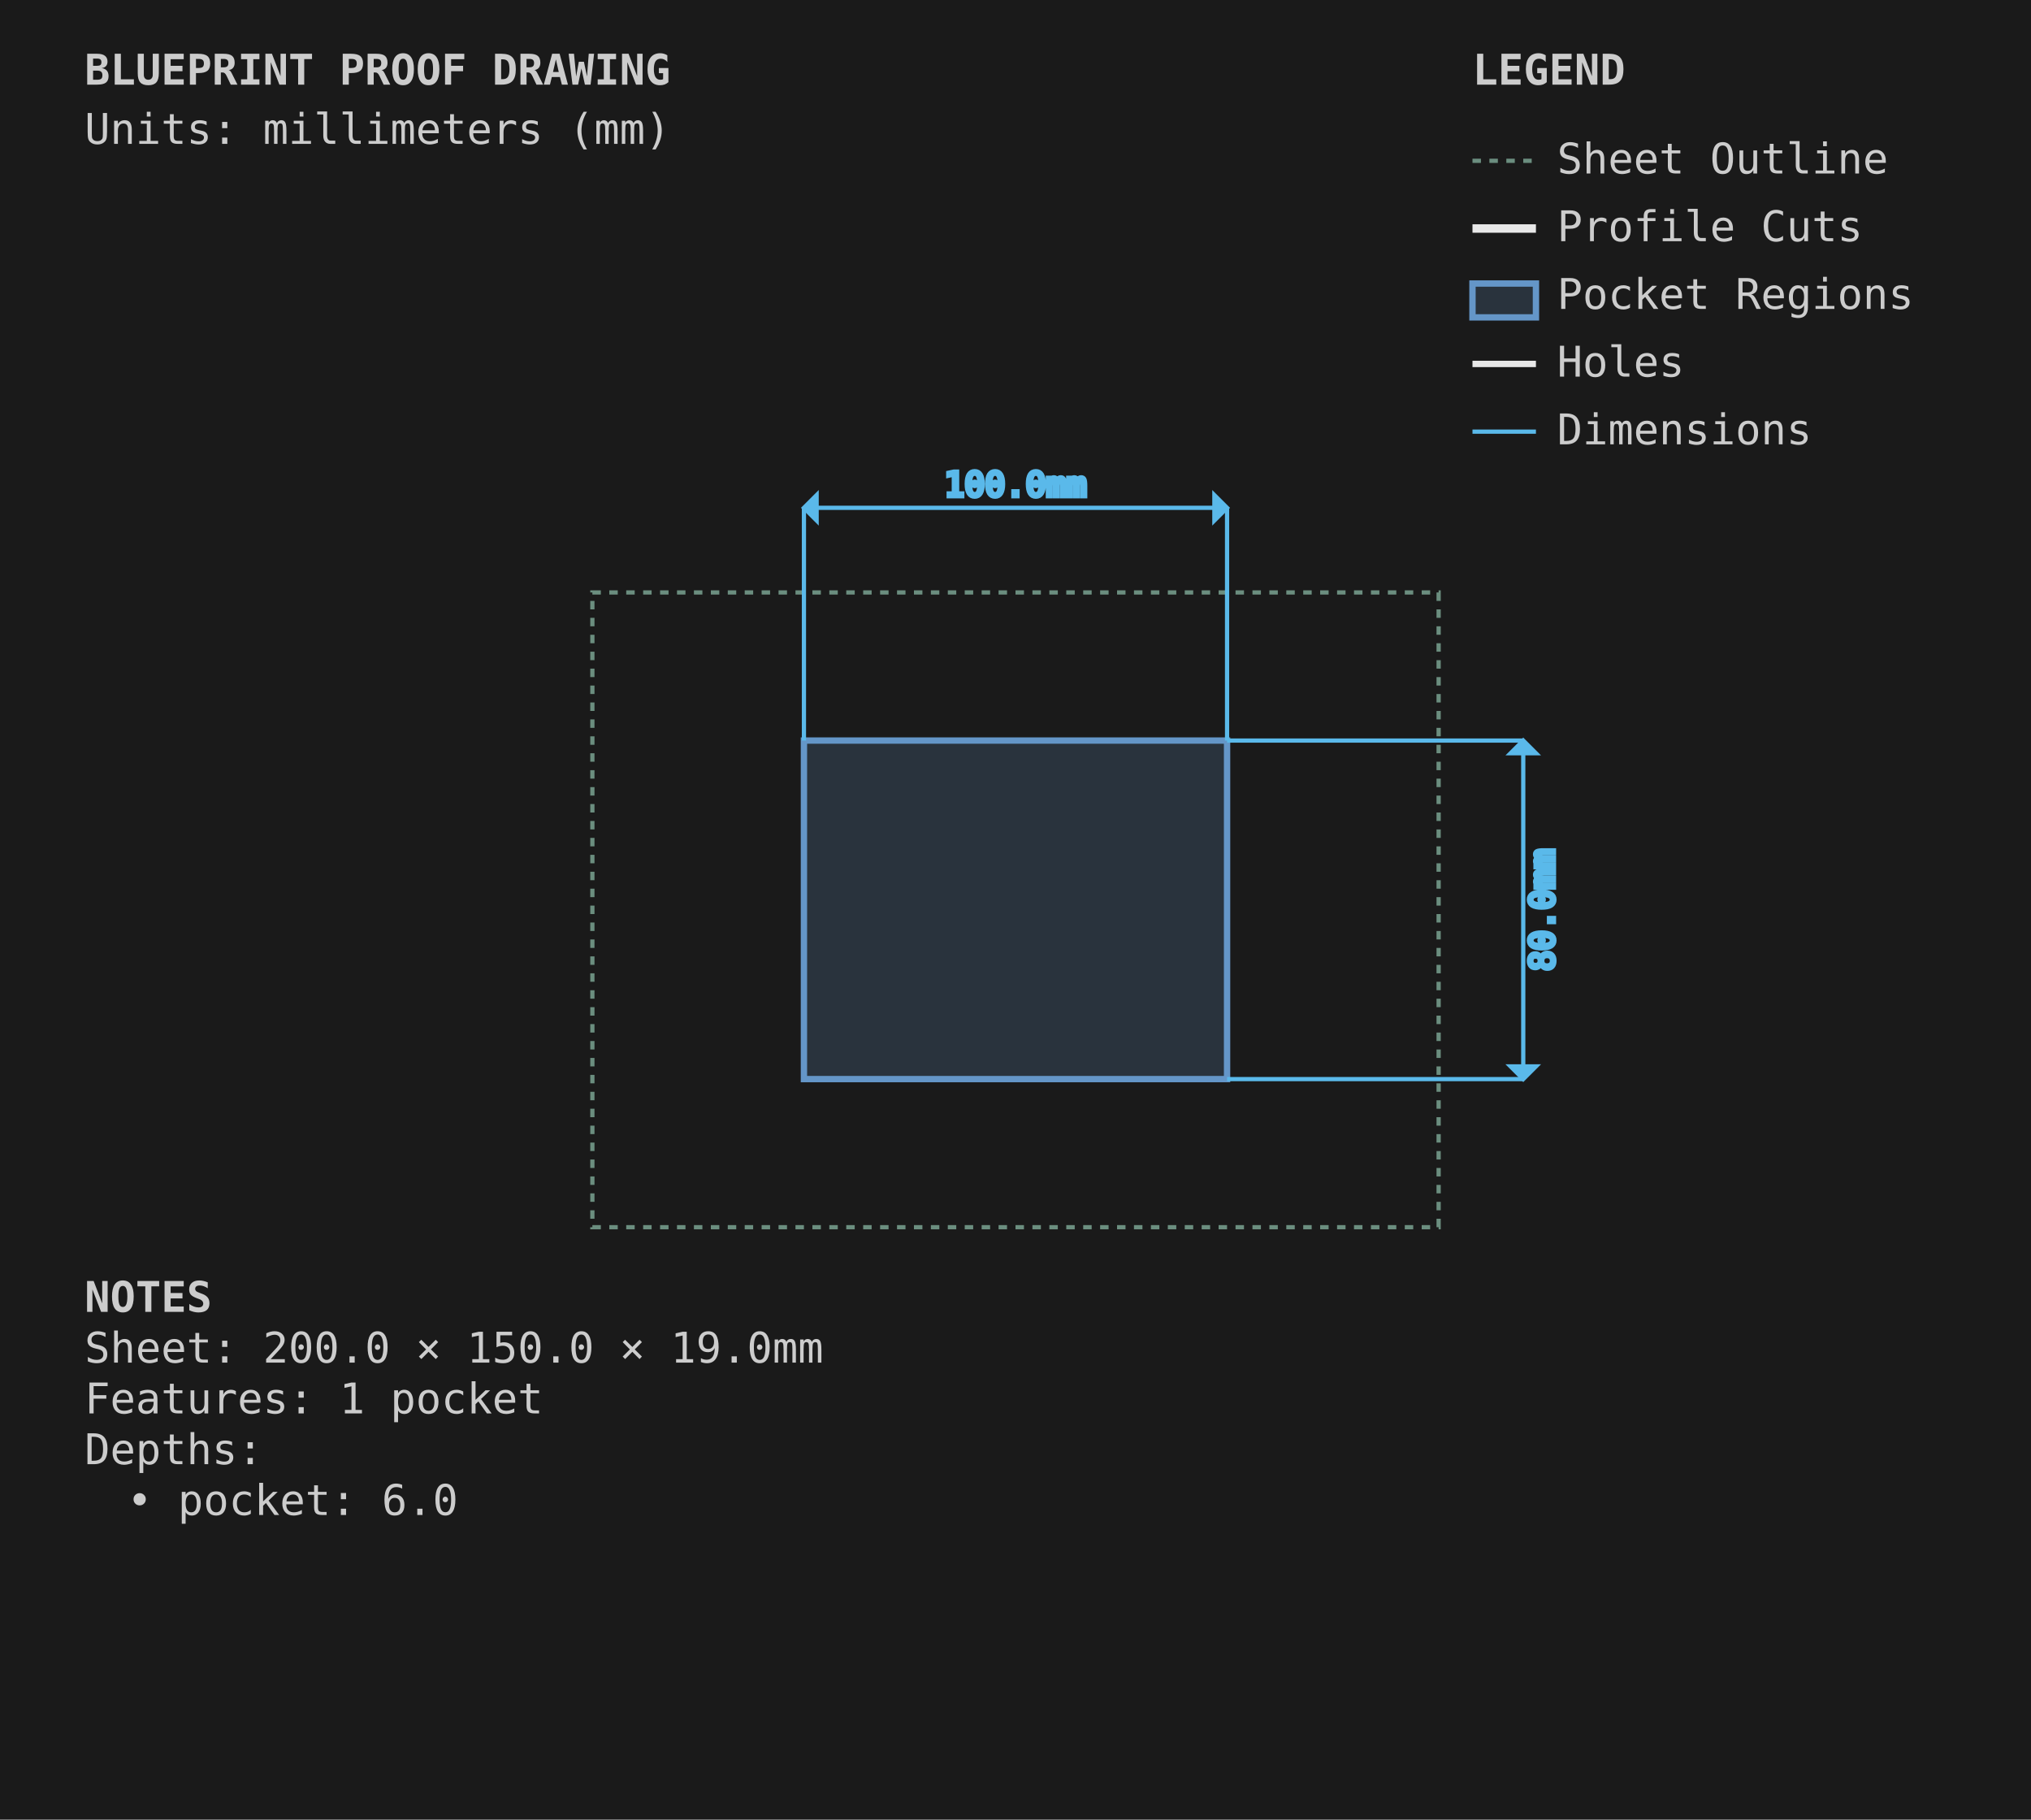
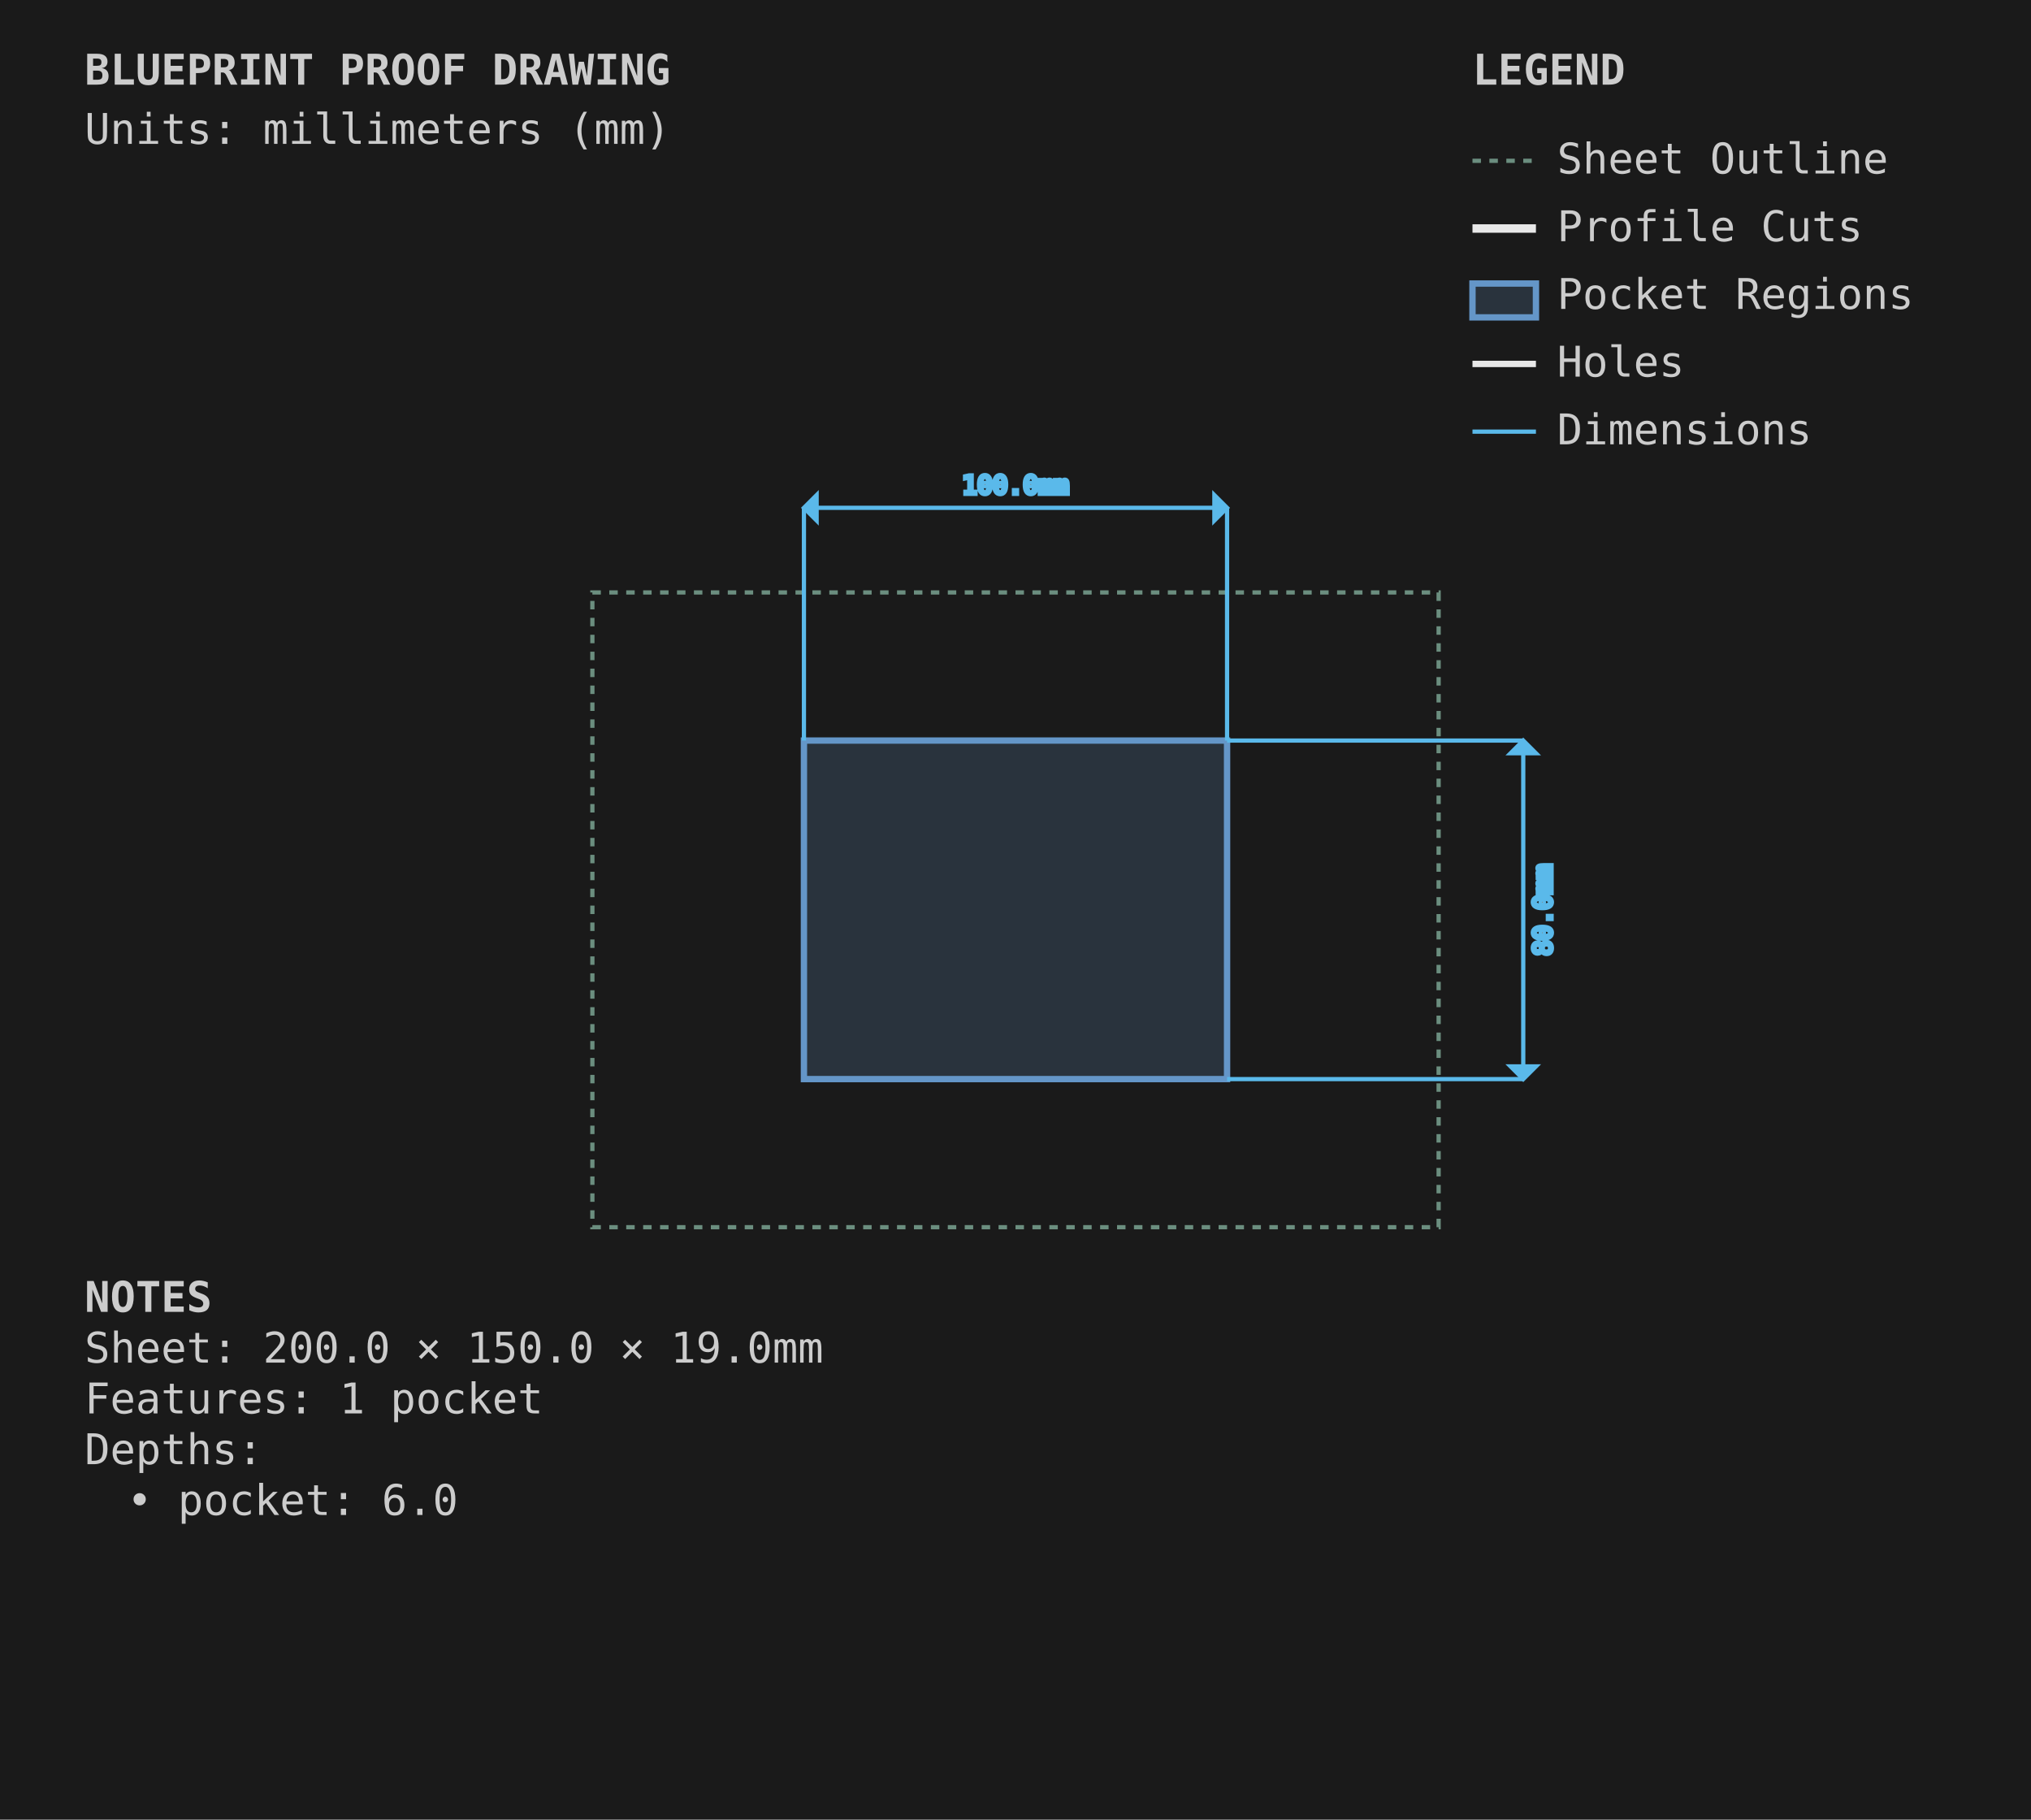
<svg xmlns="http://www.w3.org/2000/svg" viewBox="0 0 480.0 430.0" width="480.0mm" height="430.0mm">
  <style>
        .sheet-outline { stroke: #6b8e7f; stroke-width: 1; fill: none; stroke-dasharray: 2,2; }
        .profile-cuts { stroke: #e8e8e8; stroke-width: 2; fill: none; }
        .pocket-regions { stroke: #6496c8; stroke-width: 1.5; fill: #6496c8; fill-opacity: 0.2; }
        .holes { stroke: #e8e8e8; stroke-width: 1.5; fill: none; }
        .engrave-paths { stroke: #888888; stroke-width: 1; fill: none; stroke-dasharray: 4,4; }
        .construction { stroke: #6b8e7f; stroke-width: 0.5; fill: none; stroke-dasharray: 2,2; }
        .dimensions { stroke: #5ab9ea; stroke-width: 1; fill: none; }
-         .dimension-text { fill: #5ab9ea; font-family: monospace; font-size: 8px; }
+         .dimension-text { fill: #888888; font-family: monospace; font-size: 6px; }
        .gap-dimensions { stroke: #ff9500; stroke-width: 1; fill: none; }
-         .gap-text { fill: #ff9500; font-family: monospace; font-size: 8px; }
+         .gap-text { fill: #888888; font-family: monospace; font-size: 6px; }
        .notes { fill: #cccccc; font-family: monospace; font-size: 10px; }
        .legend { fill: #cccccc; font-family: monospace; font-size: 10px; }
    </style>
  <rect x="0" y="0" width="480.0" height="430.0" fill="#1a1a1a" />
  <g id="SHEET_OUTLINE" class="sheet-outline">
    <rect x="140" y="140" width="200.0" height="150.0" />
  </g>
  <g id="PROFILE_CUTS" class="profile-cuts" />
  <g id="POCKET_REGIONS" class="pocket-regions">
    <rect x="190.0" y="175.0" width="100.0" height="80.0" />
  </g>
  <g id="ENGRAVE_PATHS" class="engrave-paths" />
  <g id="HOLES" class="holes" />
  <g id="CONSTRUCTION" class="construction" />
  <g id="DIMENSIONS" class="dimensions">
    <line x1="190.0" y1="175.0" x2="190.0" y2="120.0" stroke="#5ab9ea" stroke-width="1" />
    <line x1="290.0" y1="175.0" x2="290.0" y2="120.0" stroke="#5ab9ea" stroke-width="1" />
    <line x1="190.0" y1="120.0" x2="290.0" y2="120.0" stroke="#5ab9ea" stroke-width="1" />
    <polygon points="190.0,120.0 193.0,117.0 193.0,123.0" fill="#5ab9ea" />
    <polygon points="290.0,120.0 287.0,117.0 287.0,123.0" fill="#5ab9ea" />
    <text x="240.0" y="115.0" class="dimension-text" text-anchor="middle" dominant-baseline="middle">100.0mm</text>
    <line x1="290.0" y1="175.0" x2="360.0" y2="175.0" stroke="#5ab9ea" stroke-width="1" />
    <line x1="290.0" y1="255.0" x2="360.0" y2="255.0" stroke="#5ab9ea" stroke-width="1" />
    <line x1="360.0" y1="175.0" x2="360.0" y2="255.0" stroke="#5ab9ea" stroke-width="1" />
    <polygon points="360.0,175.0 357.0,178.0 363.0,178.0" fill="#5ab9ea" />
    <polygon points="360.0,255.0 357.0,252.0 363.0,252.0" fill="#5ab9ea" />
    <text x="365.0" y="215.0" class="dimension-text" text-anchor="middle" dominant-baseline="middle" transform="rotate(-90 365.0 215.0)">80.0mm</text>
  </g>
  <g id="NOTES" class="notes">
    <text x="20" y="310.0" class="notes" font-weight="bold">NOTES</text>
    <text x="20" y="322.0" class="notes">Sheet: 200.0 × 150.0 × 19.0mm</text>
    <text x="20" y="334.0" class="notes">Features: 1 pocket</text>
    <text x="20" y="346.0" class="notes">Depths:</text>
    <text x="30" y="358.0" class="notes">• pocket: 6.0</text>
  </g>
  <g id="TITLE_BLOCK" class="title-block">
    <text x="20" y="20" class="notes" font-weight="bold" font-size="14px">BLUEPRINT PROOF DRAWING</text>
    <text x="20" y="34" class="notes" font-size="9px">Units: millimeters (mm)</text>
  </g>
  <g id="LEGEND" class="legend">
    <text x="348.0" y="20" class="legend" font-weight="bold">LEGEND</text>
    <line x1="348.0" y1="38" x2="363.0" y2="38" stroke="#6b8e7f" stroke-width="1" stroke-dasharray="2,2" />
    <text x="368.0" y="41" class="legend">Sheet Outline</text>
    <line x1="348.0" y1="54" x2="363.0" y2="54" stroke="#e8e8e8" stroke-width="2" />
    <text x="368.0" y="57" class="legend">Profile Cuts</text>
    <rect x="348.0" y="67" width="15.0" height="8" stroke="#6496c8" stroke-width="1.5" fill="#6496c8" fill-opacity="0.2" />
    <text x="368.0" y="73" class="legend">Pocket Regions</text>
    <line x1="348.0" y1="86" x2="363.0" y2="86" stroke="#e8e8e8" stroke-width="1.5" />
    <text x="368.0" y="89" class="legend">Holes</text>
    <line x1="348.0" y1="102" x2="363.0" y2="102" stroke="#5ab9ea" stroke-width="1" />
    <text x="368.0" y="105" class="legend">Dimensions</text>
  </g>
</svg>
